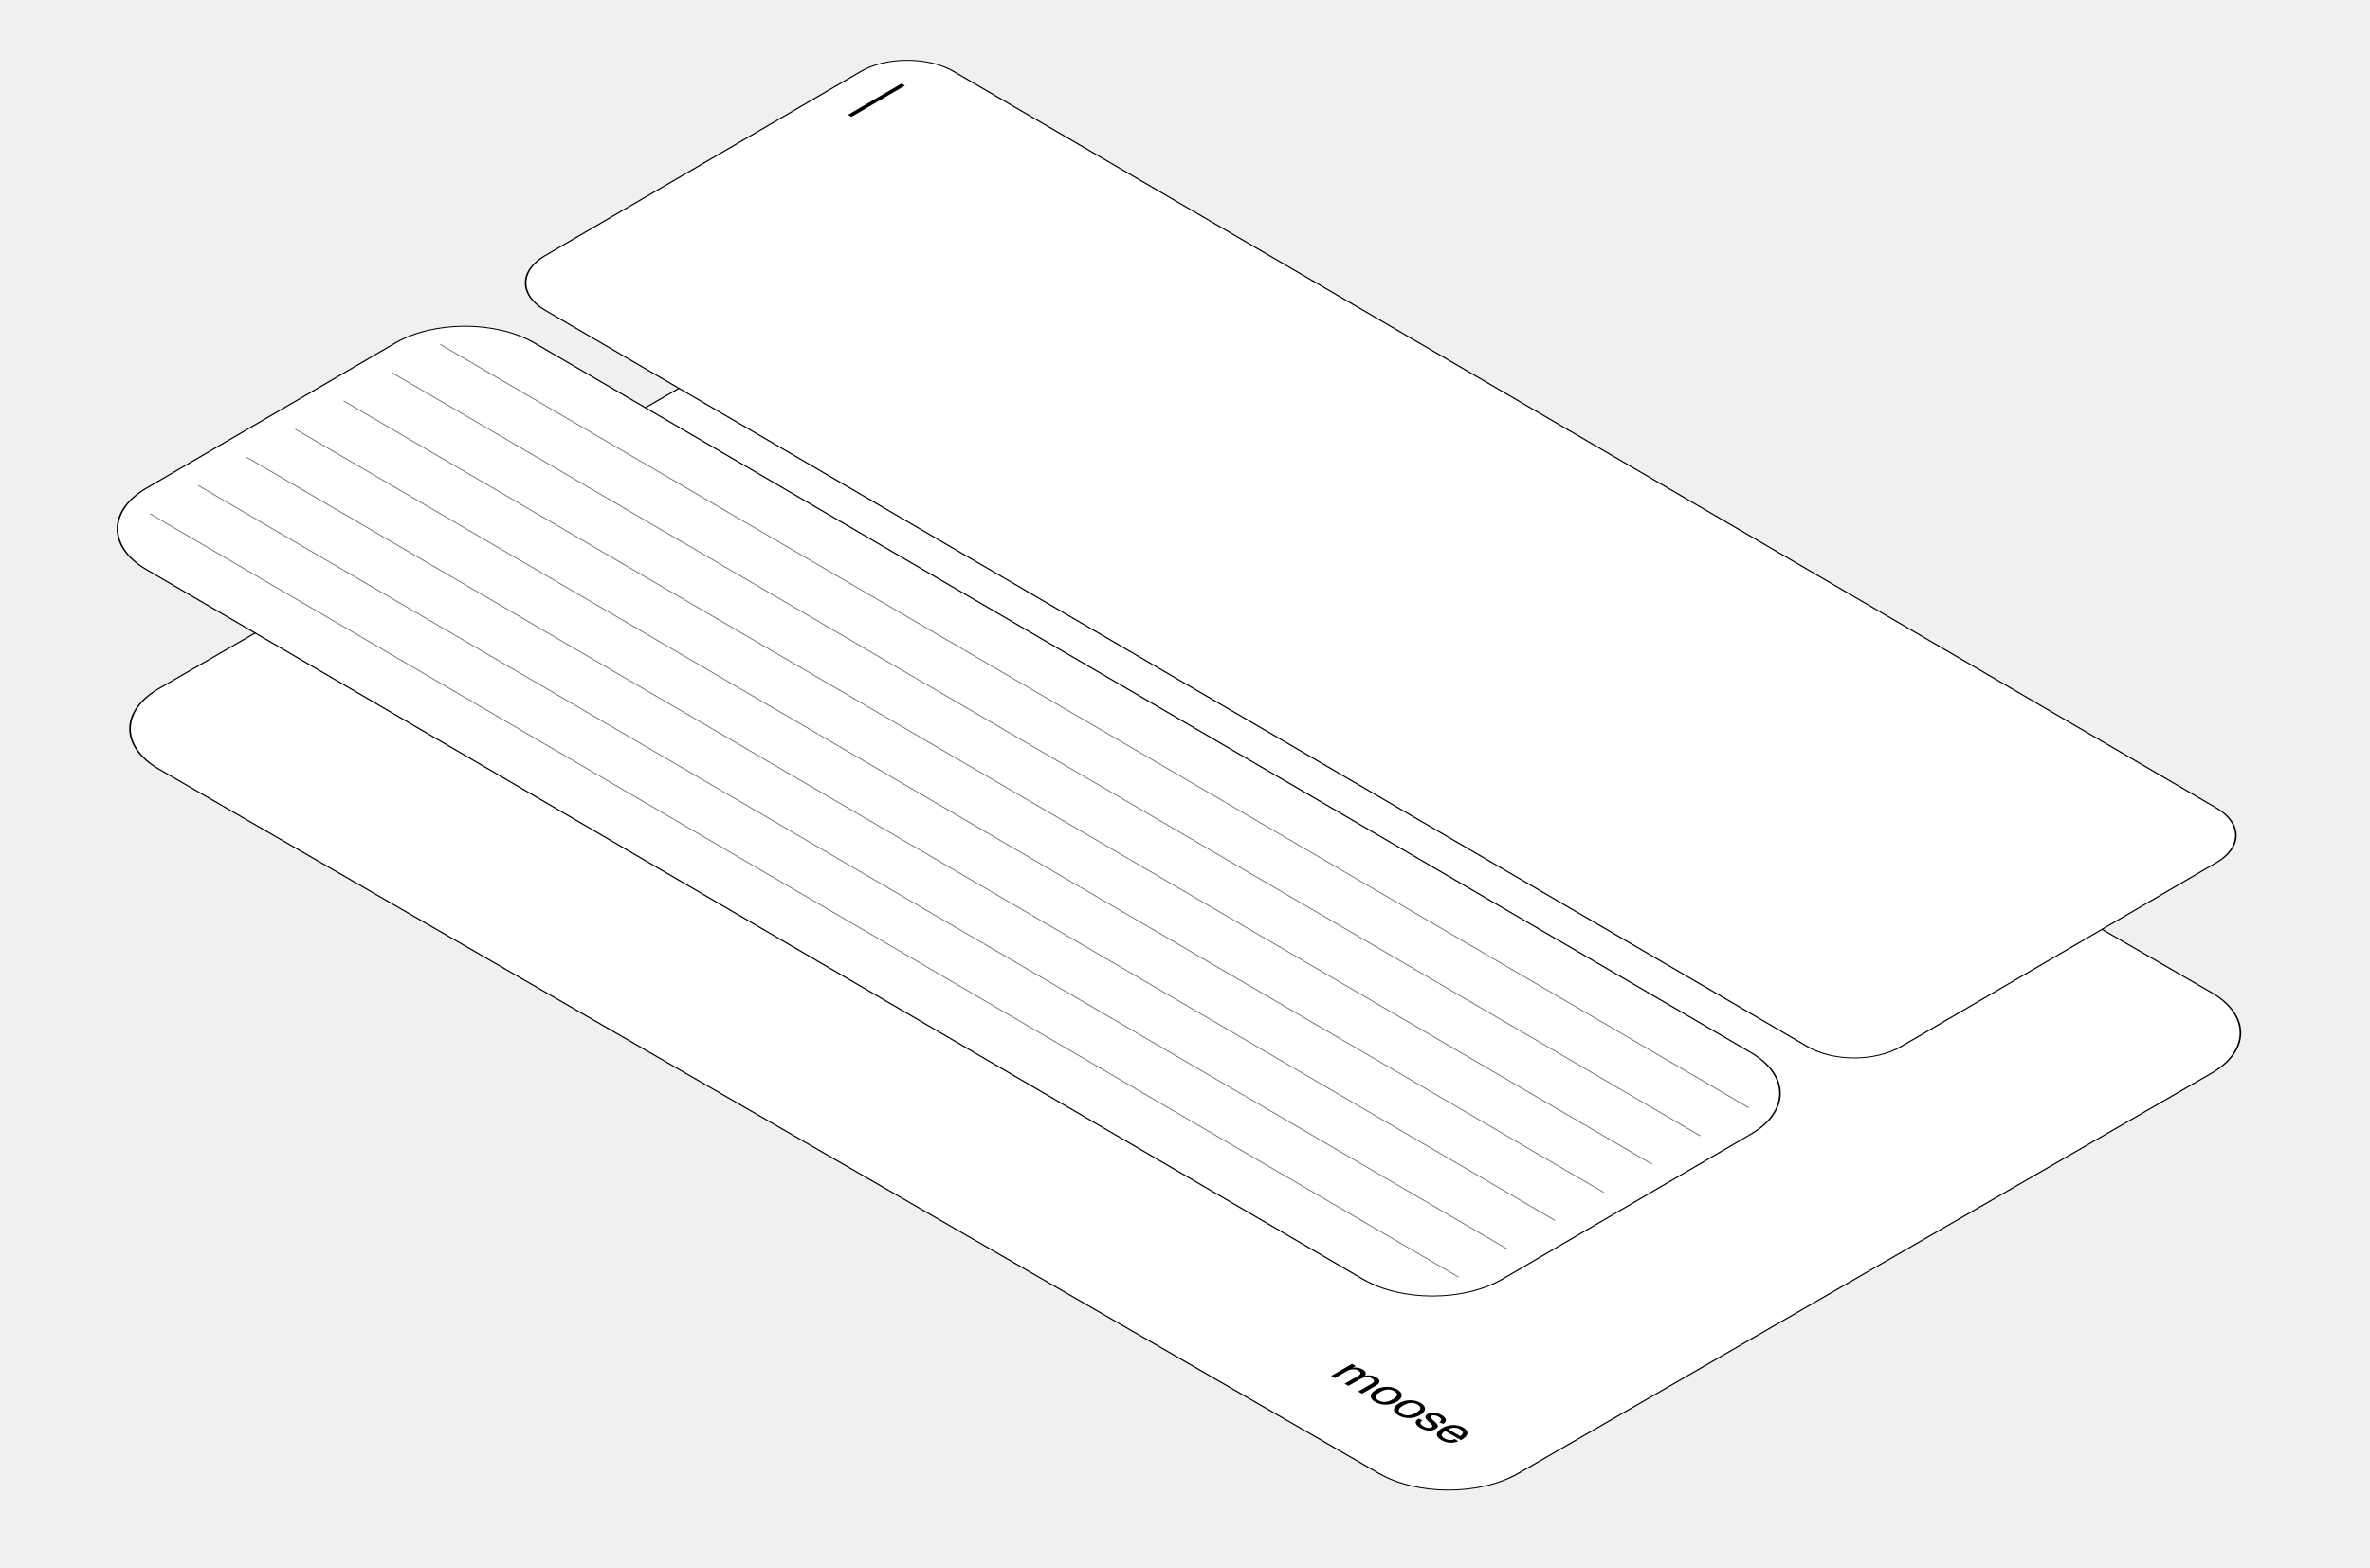
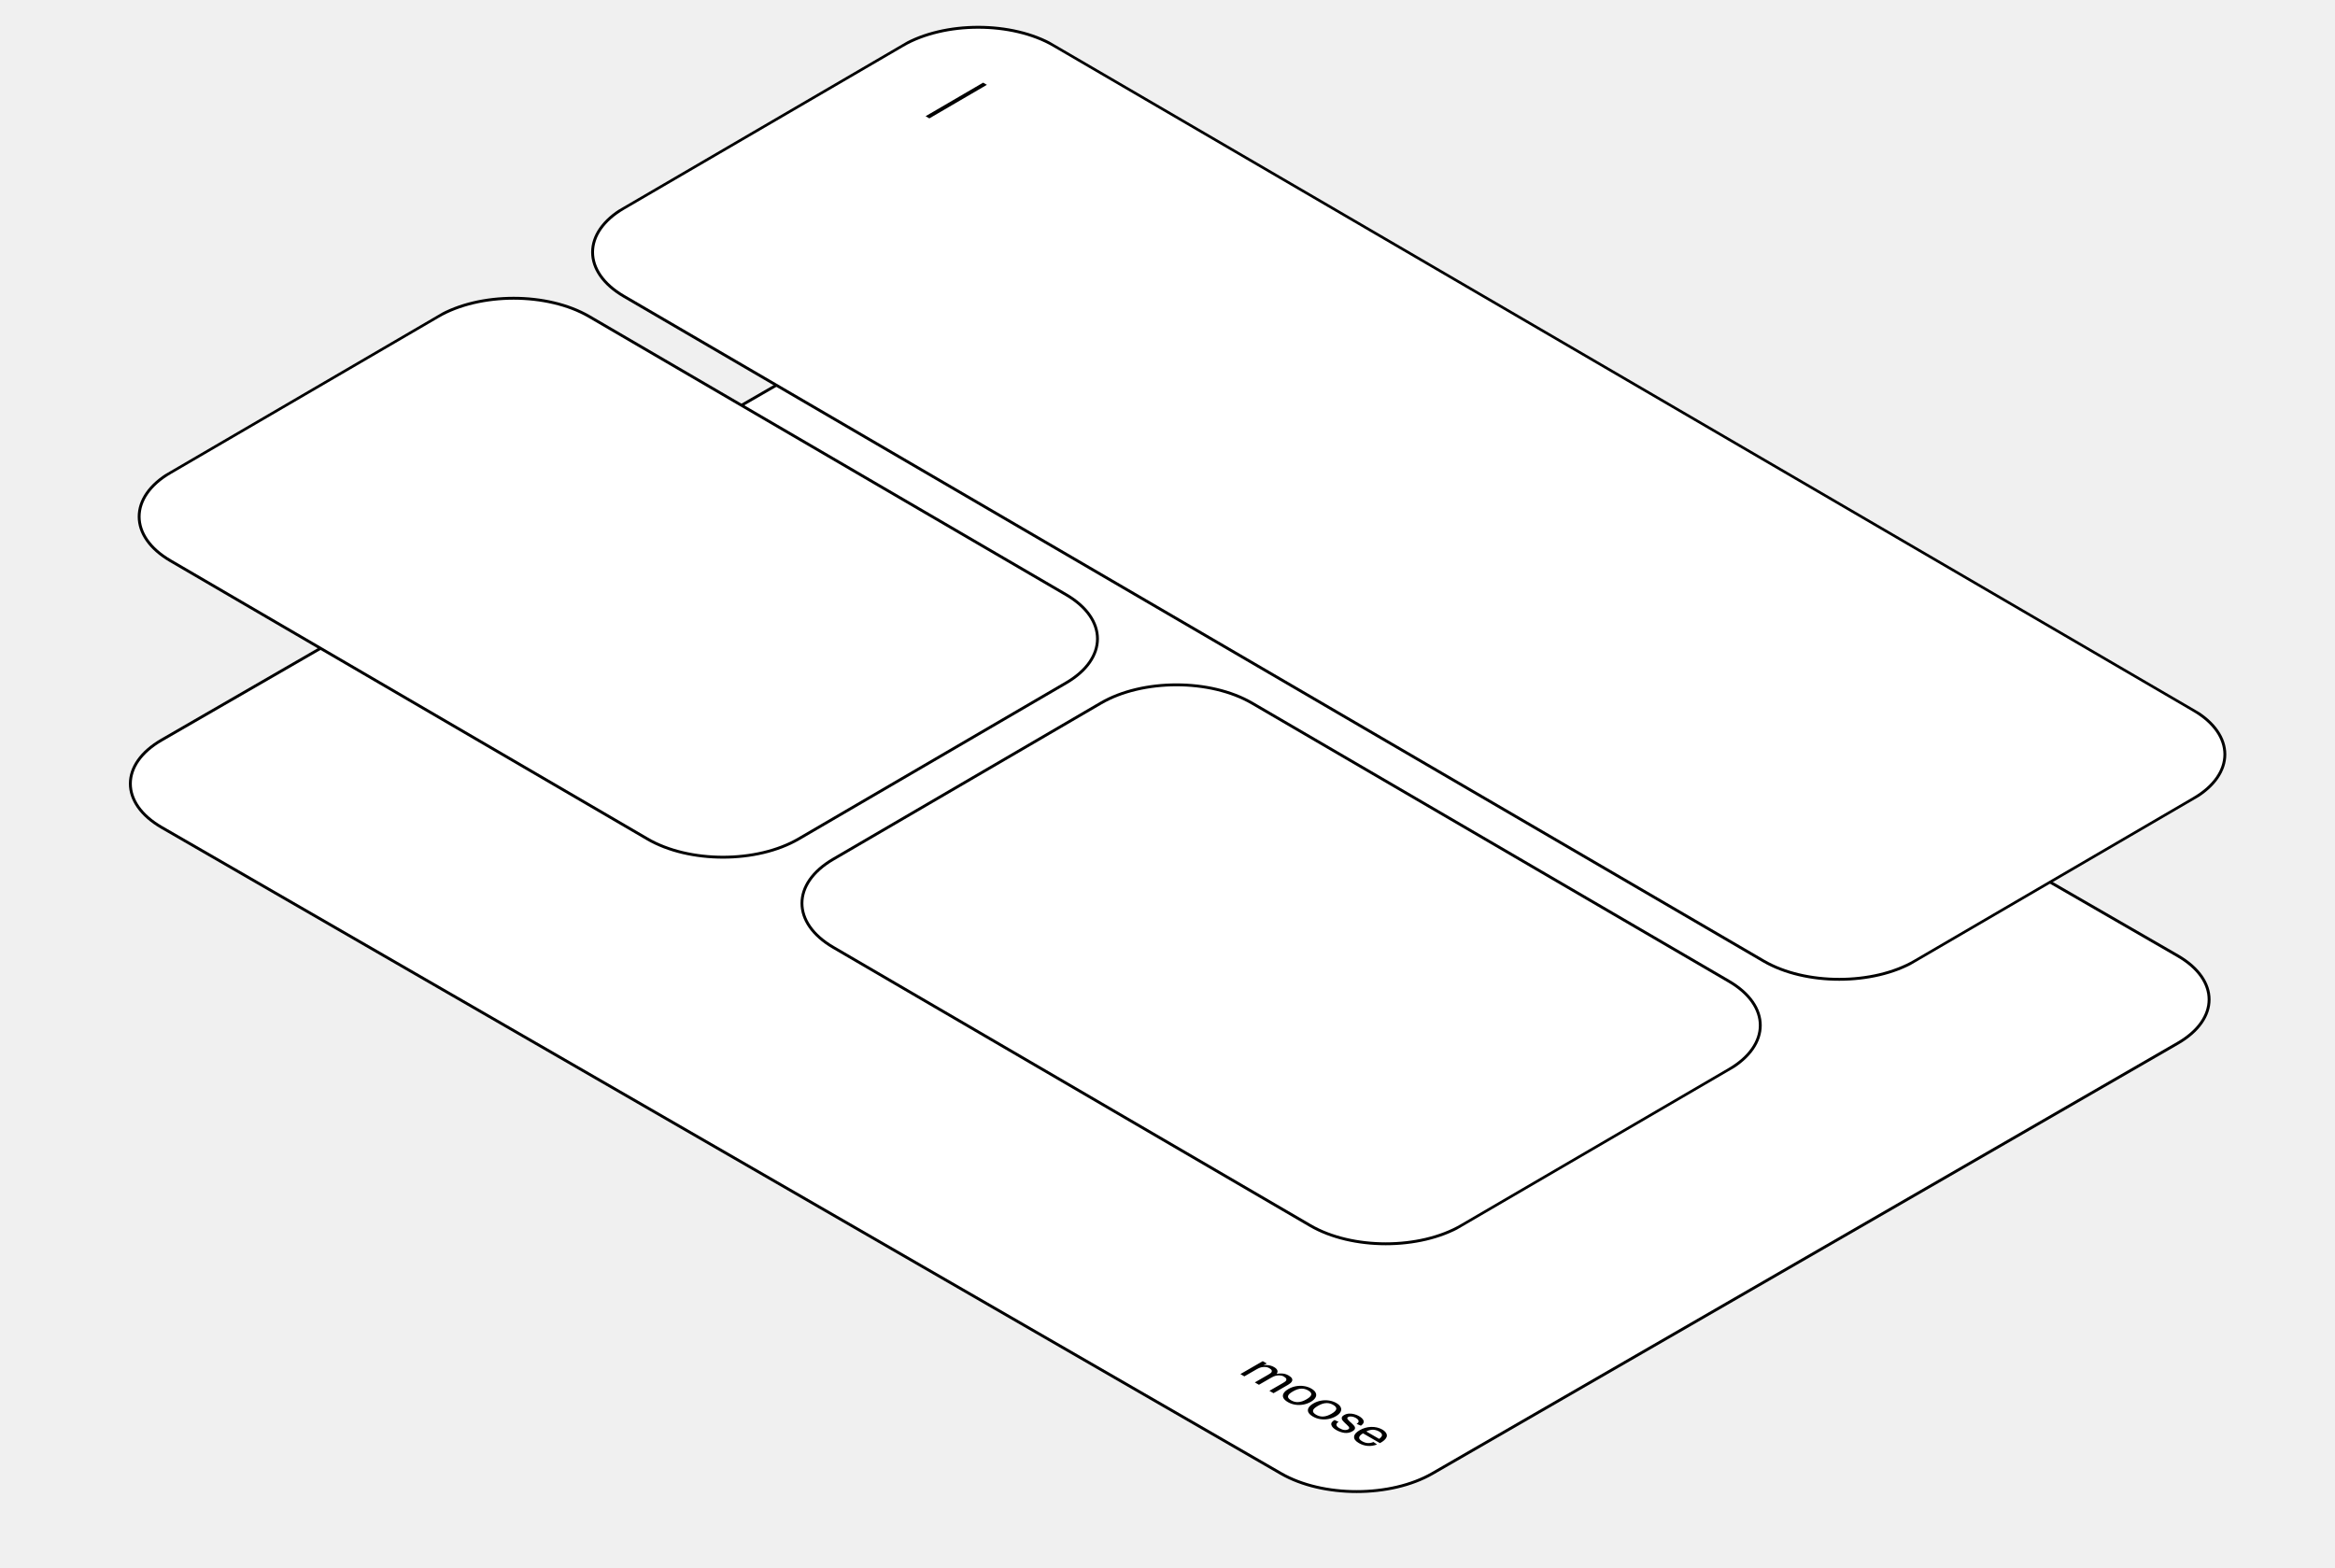
- <svg xmlns="http://www.w3.org/2000/svg" width="1777" height="1175" viewBox="0 0 1777 1175" fill="none">
-   <g clip-path="url(#clip0_7654_2078307)">
-     <g clip-path="url(#clip1_7654_2078307)">
-       <rect width="1176" height="720" rx="60" transform="matrix(0.866044 0.499967 -0.866044 0.499967 691.215 186.498)" fill="white" />
-       <rect width="216" height="42" transform="matrix(0.866044 0.499967 -0.866044 0.499967 194.105 521.476)" fill="white" />
-       <rect width="216" height="42" transform="matrix(0.866044 0.499967 -0.866044 0.499967 381.172 629.469)" fill="white" />
-       <rect width="216" height="42" transform="matrix(0.866044 0.499967 -0.866044 0.499967 568.238 737.462)" fill="white" />
-       <rect width="216" height="42" transform="matrix(0.866044 0.499967 -0.866044 0.499967 755.301 845.455)" fill="white" />
-       <g clip-path="url(#clip2_7654_2078307)">
-         <rect width="216" height="70" transform="matrix(0.866044 0.499967 -0.866044 0.499967 942.367 953.448)" fill="white" />
-         <g clip-path="url(#clip3_7654_2078307)">
-           <rect width="216" height="50" transform="matrix(0.866044 0.499967 -0.866044 0.499967 933.707 958.447)" fill="white" />
-           <path d="M998.124 1031.63L1013.71 1022.63L1016.49 1024.24L1012.81 1026.36L1013.37 1025.82C1013.89 1025.64 1014.41 1025.51 1014.93 1025.42C1015.45 1025.34 1016.08 1025.32 1016.83 1025.37C1017.6 1025.41 1018.38 1025.53 1019.17 1025.75C1020 1025.96 1020.83 1026.31 1021.66 1026.79C1023.06 1027.6 1023.84 1028.48 1024 1029.44C1024.17 1030.4 1023.73 1031.33 1022.69 1032.25L1022.13 1031.96C1022.96 1031.67 1023.75 1031.47 1024.5 1031.35C1025.25 1031.23 1026.07 1031.18 1026.96 1031.22C1027.77 1031.26 1028.56 1031.38 1029.33 1031.58C1030.1 1031.78 1030.92 1032.14 1031.8 1032.64C1032.96 1033.31 1033.72 1034 1034.07 1034.71C1034.45 1035.43 1034.4 1036.16 1033.95 1036.91C1033.49 1037.65 1032.62 1038.39 1031.33 1039.14L1021.23 1044.97L1018.36 1043.31L1027.52 1038.02C1028.48 1037.47 1029.17 1037.01 1029.58 1036.65C1030.02 1036.28 1030.23 1035.86 1030.21 1035.4C1030.21 1034.96 1030.03 1034.59 1029.68 1034.26C1029.32 1033.94 1028.92 1033.64 1028.46 1033.38C1027.55 1032.85 1026.5 1032.57 1025.31 1032.53C1024.46 1032.52 1023.59 1032.62 1022.69 1032.82C1021.82 1033.04 1020.81 1033.48 1019.67 1034.14L1011.06 1039.1L1008.19 1037.45L1017.36 1032.16L1017.49 1032.08C1018.38 1031.57 1019.03 1031.13 1019.45 1030.77C1019.89 1030.4 1020.08 1029.98 1020.04 1029.53C1020.04 1029.1 1019.87 1028.72 1019.51 1028.39C1019.16 1028.07 1018.75 1027.78 1018.3 1027.51C1017.84 1027.25 1017.34 1027.04 1016.8 1026.9C1016.26 1026.76 1015.71 1026.68 1015.15 1026.67C1014.29 1026.65 1013.42 1026.75 1012.53 1026.95C1011.66 1027.17 1010.65 1027.61 1009.5 1028.27L1000.9 1033.24L998.124 1031.63ZM1031.3 1051.22C1029.7 1050.3 1028.63 1049.31 1028.09 1048.25C1027.59 1047.19 1027.64 1046.13 1028.25 1045.06C1028.85 1044 1029.99 1042.98 1031.68 1042C1033.26 1041.09 1034.97 1040.46 1036.82 1040.11C1038.71 1039.77 1040.58 1039.73 1042.43 1040.01C1044.32 1040.28 1046.06 1040.88 1047.64 1041.79C1049.2 1042.69 1050.21 1043.68 1050.66 1044.76C1051.16 1045.84 1051.1 1046.92 1050.48 1048C1049.87 1049.09 1048.79 1050.09 1047.23 1050.99C1045.61 1051.92 1043.86 1052.56 1041.96 1052.91C1040.09 1053.25 1038.22 1053.27 1036.35 1052.98C1034.52 1052.69 1032.84 1052.11 1031.3 1051.22ZM1033.52 1049.94C1035.05 1050.83 1036.64 1051.24 1038.29 1051.18C1039.22 1051.15 1040.18 1050.97 1041.15 1050.64C1042.15 1050.31 1043.17 1049.84 1044.21 1049.24C1046.37 1047.99 1047.49 1046.84 1047.58 1045.78C1047.64 1044.84 1046.92 1043.93 1045.43 1043.07C1044.66 1042.62 1043.89 1042.3 1043.12 1042.09C1042.37 1041.88 1041.61 1041.78 1040.84 1041.79C1039.87 1041.8 1038.86 1041.97 1037.82 1042.31C1036.82 1042.65 1035.78 1043.13 1034.7 1043.75C1033.62 1044.37 1032.78 1044.98 1032.18 1045.57C1031.61 1046.16 1031.32 1046.73 1031.3 1047.3C1031.26 1048.18 1032 1049.07 1033.52 1049.94ZM1048.74 1061.29C1047.14 1060.36 1046.07 1059.37 1045.53 1058.32C1045.03 1057.26 1045.08 1056.2 1045.68 1055.13C1046.29 1054.06 1047.43 1053.04 1049.11 1052.07C1050.69 1051.16 1052.41 1050.53 1054.26 1050.18C1056.15 1049.83 1058.02 1049.8 1059.87 1050.07C1061.76 1050.35 1063.5 1050.94 1065.08 1051.85C1066.64 1052.75 1067.64 1053.74 1068.1 1054.82C1068.6 1055.9 1068.54 1056.98 1067.91 1058.06C1067.31 1059.16 1066.23 1060.15 1064.67 1061.05C1063.05 1061.99 1061.29 1062.63 1059.4 1062.98C1057.53 1063.31 1055.66 1063.34 1053.79 1063.05C1051.96 1062.76 1050.28 1062.17 1048.74 1061.29ZM1050.95 1060.01C1052.49 1060.9 1054.08 1061.31 1055.72 1061.25C1056.66 1061.21 1057.61 1061.03 1058.59 1060.71C1059.59 1060.37 1060.61 1059.91 1061.65 1059.31C1063.81 1058.06 1064.93 1056.91 1065.01 1055.85C1065.08 1054.9 1064.36 1054 1062.86 1053.13C1062.09 1052.69 1061.32 1052.36 1060.56 1052.16C1059.81 1051.94 1059.05 1051.84 1058.28 1051.85C1057.3 1051.87 1056.29 1052.04 1055.26 1052.38C1054.26 1052.71 1053.22 1053.19 1052.14 1053.82C1051.06 1054.44 1050.22 1055.05 1049.61 1055.63C1049.05 1056.22 1048.76 1056.8 1048.74 1057.36C1048.7 1058.25 1049.44 1059.13 1050.95 1060.01ZM1064.93 1070.63C1063.04 1069.54 1061.92 1068.36 1061.56 1067.1C1061.21 1065.84 1061.96 1064.69 1063.81 1063.65L1066.61 1064.98C1065.51 1065.59 1065 1066.29 1065.09 1067.09C1065.19 1067.87 1065.85 1068.61 1067.08 1069.32C1068.35 1070.05 1069.51 1070.48 1070.57 1070.61C1071.65 1070.73 1072.61 1070.55 1073.44 1070.07C1073.88 1069.82 1074.06 1069.51 1074 1069.14C1073.96 1068.78 1073.75 1068.41 1073.38 1068.02C1073.05 1067.64 1072.57 1067.16 1071.94 1066.58C1071.78 1066.44 1071.61 1066.29 1071.45 1066.15C1071.3 1065.99 1071.14 1065.84 1070.98 1065.7C1070.17 1064.92 1069.56 1064.25 1069.17 1063.68C1068.82 1063.12 1068.7 1062.54 1068.83 1061.94C1068.95 1061.34 1069.49 1060.76 1070.45 1060.21C1071.47 1059.62 1072.59 1059.29 1073.82 1059.2C1075.06 1059.13 1076.28 1059.26 1077.46 1059.58C1078.69 1059.9 1079.79 1060.35 1080.77 1060.91C1082.58 1061.96 1083.67 1063.05 1084.04 1064.21C1084.42 1065.36 1083.79 1066.5 1082.17 1067.63L1079.15 1066.35C1080.21 1065.71 1080.67 1065.03 1080.55 1064.31C1080.42 1063.59 1079.75 1062.88 1078.52 1062.17C1077.69 1061.69 1076.77 1061.39 1075.75 1061.25C1074.75 1061.11 1073.92 1061.23 1073.25 1061.61C1072.65 1061.96 1072.5 1062.39 1072.79 1062.89C1073.08 1063.4 1073.65 1064.05 1074.5 1064.85C1074.52 1064.89 1074.56 1064.93 1074.63 1064.96C1074.69 1065 1074.73 1065.03 1074.75 1065.07C1074.79 1065.12 1074.82 1065.16 1074.84 1065.2C1074.91 1065.23 1074.97 1065.27 1075.03 1065.3C1076.09 1066.23 1076.87 1067 1077.37 1067.63C1077.89 1068.24 1078.11 1068.88 1078.02 1069.55C1077.94 1070.22 1077.35 1070.88 1076.25 1071.51C1074.5 1072.52 1072.63 1072.89 1070.64 1072.63C1068.66 1072.35 1066.76 1071.69 1064.93 1070.63ZM1080.75 1079.76C1079.54 1079.07 1078.66 1078.34 1078.1 1077.59C1077.53 1076.83 1077.31 1076.04 1077.41 1075.21C1077.49 1074.42 1077.87 1073.65 1078.53 1072.91C1079.22 1072.15 1080.18 1071.41 1081.43 1070.69C1082.6 1070.02 1083.83 1069.5 1085.14 1069.13C1086.47 1068.74 1087.82 1068.53 1089.2 1068.48C1090.65 1068.43 1092.04 1068.56 1093.37 1068.87C1094.7 1069.19 1095.93 1069.67 1097.05 1070.31C1098.32 1071.05 1099.22 1071.88 1099.76 1072.82C1100.33 1073.74 1100.42 1074.67 1100.05 1075.61C1099.77 1076.31 1099.22 1077.04 1098.39 1077.78C1097.58 1078.52 1096.59 1079.18 1095.43 1079.78L1083.61 1072.96C1081.93 1073.98 1081.04 1074.94 1080.93 1075.84C1080.83 1076.74 1081.5 1077.61 1082.96 1078.45C1084.29 1079.22 1085.6 1079.65 1086.89 1079.75C1088.2 1079.83 1089.54 1079.58 1090.91 1079.01L1093.4 1080.7C1091.26 1081.55 1089.11 1081.89 1086.95 1081.72C1084.81 1081.57 1082.74 1080.91 1080.75 1079.76ZM1085.83 1071.72L1085.52 1071.43L1095.03 1076.92L1094.74 1076.87C1095.18 1076.61 1095.59 1076.28 1095.96 1075.88C1096.38 1075.47 1096.65 1075.08 1096.77 1074.72C1096.96 1074.16 1096.89 1073.63 1096.55 1073.12C1096.24 1072.63 1095.66 1072.14 1094.81 1071.65C1093.95 1071.15 1093.05 1070.81 1092.09 1070.62C1091.16 1070.42 1090.28 1070.37 1089.44 1070.49C1088.24 1070.66 1087.11 1071.03 1086.05 1071.59L1085.83 1071.72Z" fill="black" />
+ <svg xmlns="http://www.w3.org/2000/svg" width="1628" height="1093" viewBox="0 0 1628 1093" fill="none">
+   <g clip-path="url(#clip0_11_766429)">
+     <g clip-path="url(#clip1_11_766429)">
+       <path d="M633.252 216.496C661.95 199.928 708.479 199.928 737.178 216.496L1517.48 666.966C1546.18 683.534 1546.18 710.395 1517.48 726.963L997.857 1026.94C969.159 1043.51 922.63 1043.51 893.932 1026.94L113.626 576.472C84.927 559.905 84.927 533.044 113.626 516.476L633.252 216.496Z" fill="white" />
+       <rect width="188.2" height="42" transform="matrix(0.866044 0.499967 -0.866044 0.499967 156.928 531.475)" fill="white" />
+       <rect width="188.2" height="42" transform="matrix(0.866044 0.499967 -0.866044 0.499967 319.917 625.569)" fill="white" />
+       <rect width="188.2" height="42" transform="matrix(0.866044 0.499967 -0.866044 0.499967 482.907 719.663)" fill="white" />
+       <rect width="188.2" height="42" transform="matrix(0.866044 0.499967 -0.866044 0.499967 645.896 813.757)" fill="white" />
+       <g clip-path="url(#clip2_11_766429)">
+         <rect width="188.2" height="70" transform="matrix(0.866044 0.499967 -0.866044 0.499967 833.135 893.852)" fill="white" />
+         <g clip-path="url(#clip3_11_766429)">
+           <rect width="188.2" height="50" transform="matrix(0.866044 0.499967 -0.866044 0.499967 824.475 898.851)" fill="white" />
+           <path d="M864.816 958.138L880.405 949.139L883.18 950.741L879.501 952.864L880.062 952.324C880.581 952.144 881.101 952.012 881.621 951.928C882.14 951.844 882.774 951.826 883.523 951.874C884.292 951.91 885.071 952.036 885.861 952.252C886.692 952.468 887.524 952.816 888.355 953.296C889.748 954.1 890.527 954.982 890.693 955.942C890.86 956.902 890.423 957.838 889.384 958.75L888.823 958.462C889.654 958.174 890.444 957.97 891.192 957.85C891.941 957.73 892.762 957.688 893.655 957.724C894.466 957.76 895.256 957.88 896.025 958.084C896.794 958.288 897.615 958.642 898.488 959.146C899.652 959.818 900.41 960.508 900.764 961.216C901.138 961.936 901.096 962.668 900.639 963.412C900.182 964.156 899.309 964.9 898.02 965.644L887.919 971.475L885.05 969.819L894.216 964.528C895.173 963.976 895.859 963.52 896.274 963.16C896.711 962.788 896.919 962.368 896.898 961.9C896.898 961.468 896.721 961.09 896.368 960.766C896.014 960.442 895.609 960.148 895.152 959.884C894.237 959.356 893.188 959.074 892.003 959.038C891.151 959.026 890.278 959.122 889.384 959.326C888.511 959.542 887.503 959.98 886.36 960.64L877.755 965.608L874.886 963.952L884.053 958.66L884.177 958.588C885.071 958.072 885.726 957.634 886.141 957.274C886.578 956.902 886.775 956.488 886.734 956.032C886.734 955.6 886.557 955.222 886.204 954.898C885.851 954.574 885.445 954.28 884.988 954.016C884.531 953.752 884.032 953.548 883.491 953.404C882.951 953.26 882.4 953.182 881.839 953.17C880.987 953.158 880.114 953.254 879.22 953.458C878.347 953.674 877.339 954.112 876.196 954.772L867.591 959.74L864.816 958.138ZM897.994 977.724C896.394 976.8 895.323 975.81 894.783 974.754C894.284 973.698 894.336 972.636 894.939 971.568C895.541 970.5 896.685 969.48 898.368 968.508C899.948 967.596 901.663 966.966 903.513 966.618C905.404 966.27 907.275 966.234 909.124 966.51C911.016 966.786 912.751 967.38 914.331 968.292C915.89 969.192 916.898 970.182 917.355 971.262C917.854 972.342 917.792 973.422 917.168 974.502C916.566 975.594 915.485 976.59 913.926 977.49C912.305 978.426 910.548 979.068 908.657 979.416C906.786 979.752 904.916 979.776 903.045 979.488C901.216 979.2 899.532 978.612 897.994 977.724ZM900.208 976.446C901.746 977.334 903.336 977.748 904.978 977.688C905.913 977.652 906.869 977.472 907.846 977.148C908.844 976.812 909.862 976.344 910.902 975.744C913.063 974.496 914.186 973.344 914.269 972.288C914.331 971.34 913.614 970.434 912.118 969.57C911.348 969.126 910.579 968.802 909.81 968.598C909.062 968.382 908.303 968.28 907.534 968.292C906.558 968.304 905.549 968.478 904.51 968.814C903.513 969.15 902.473 969.63 901.392 970.254C900.312 970.878 899.47 971.484 898.867 972.072C898.306 972.66 898.015 973.236 897.994 973.8C897.953 974.688 898.69 975.57 900.208 976.446ZM915.431 987.79C913.831 986.866 912.761 985.876 912.22 984.82C911.721 983.765 911.773 982.703 912.376 981.635C912.979 980.567 914.122 979.547 915.806 978.575C917.385 977.663 919.1 977.033 920.95 976.685C922.841 976.337 924.712 976.301 926.562 976.577C928.453 976.853 930.189 977.447 931.768 978.359C933.327 979.259 934.335 980.249 934.793 981.329C935.292 982.409 935.229 983.489 934.606 984.568C934.003 985.66 932.922 986.656 931.363 987.556C929.742 988.492 927.986 989.134 926.094 989.482C924.223 989.818 922.353 989.842 920.482 989.554C918.653 989.266 916.969 988.678 915.431 987.79ZM917.645 986.512C919.183 987.4 920.773 987.814 922.415 987.754C923.35 987.718 924.307 987.538 925.284 987.214C926.281 986.878 927.3 986.41 928.339 985.81C930.501 984.562 931.623 983.411 931.706 982.355C931.768 981.407 931.051 980.501 929.555 979.637C928.786 979.193 928.017 978.869 927.248 978.665C926.499 978.449 925.741 978.347 924.972 978.359C923.995 978.371 922.987 978.545 921.947 978.881C920.95 979.217 919.911 979.697 918.83 980.321C917.749 980.945 916.907 981.551 916.304 982.139C915.743 982.727 915.452 983.303 915.431 983.867C915.39 984.754 916.128 985.636 917.645 986.512ZM931.622 997.137C929.73 996.045 928.608 994.869 928.254 993.609C927.901 992.349 928.649 991.197 930.499 990.153L933.305 991.485C932.204 992.097 931.694 992.799 931.777 993.591C931.881 994.371 932.547 995.115 933.773 995.823C935.041 996.555 936.205 996.987 937.265 997.119C938.346 997.239 939.302 997.059 940.133 996.579C940.57 996.327 940.757 996.015 940.694 995.643C940.653 995.283 940.445 994.911 940.071 994.527C939.738 994.143 939.26 993.663 938.637 993.087C938.47 992.943 938.304 992.799 938.138 992.655C937.992 992.499 937.836 992.349 937.67 992.205C936.859 991.425 936.257 990.753 935.862 990.189C935.508 989.625 935.394 989.043 935.519 988.443C935.643 987.843 936.184 987.267 937.14 986.716C938.158 986.128 939.281 985.792 940.507 985.708C941.754 985.636 942.97 985.762 944.155 986.086C945.381 986.41 946.483 986.854 947.46 987.417C949.268 988.461 950.359 989.559 950.733 990.711C951.108 991.863 950.484 993.003 948.863 994.131L945.839 992.853C946.899 992.217 947.366 991.539 947.242 990.819C947.117 990.099 946.441 989.385 945.215 988.677C944.384 988.197 943.459 987.891 942.44 987.759C941.443 987.615 940.611 987.735 939.946 988.119C939.343 988.467 939.187 988.893 939.478 989.397C939.769 989.901 940.341 990.555 941.193 991.359C941.214 991.395 941.255 991.431 941.318 991.467C941.38 991.503 941.422 991.539 941.443 991.575C941.484 991.623 941.515 991.665 941.536 991.701C941.598 991.737 941.661 991.773 941.723 991.809C942.783 992.733 943.563 993.507 944.061 994.131C944.581 994.743 944.799 995.385 944.716 996.057C944.633 996.729 944.041 997.383 942.939 998.019C941.193 999.027 939.322 999.399 937.327 999.135C935.352 998.859 933.451 998.193 931.622 997.137ZM947.438 1006.27C946.233 1005.57 945.349 1004.85 944.788 1004.09C944.227 1003.33 943.998 1002.54 944.102 1001.71C944.185 1000.92 944.559 1000.15 945.224 999.41C945.91 998.654 946.877 997.916 948.124 997.196C949.288 996.524 950.525 996.002 951.834 995.63C953.164 995.246 954.515 995.03 955.887 994.982C957.342 994.934 958.735 995.066 960.065 995.378C961.395 995.69 962.622 996.17 963.744 996.818C965.012 997.55 965.916 998.384 966.456 999.32C967.018 1000.24 967.111 1001.17 966.737 1002.11C966.467 1002.82 965.916 1003.54 965.085 1004.29C964.274 1005.02 963.287 1005.69 962.123 1006.29L950.306 999.464C948.623 1000.48 947.729 1001.44 947.625 1002.34C947.521 1003.24 948.197 1004.11 949.652 1004.95C950.982 1005.72 952.291 1006.15 953.58 1006.25C954.89 1006.33 956.23 1006.09 957.602 1005.51L960.096 1007.2C957.955 1008.06 955.804 1008.4 953.642 1008.23C951.502 1008.07 949.433 1007.42 947.438 1006.27ZM952.52 998.222L952.208 997.934L961.717 1003.42L961.437 1003.37C961.873 1003.12 962.279 1002.79 962.653 1002.38C963.068 1001.97 963.339 1001.59 963.463 1001.23C963.65 1000.66 963.578 1000.13 963.245 999.626C962.933 999.134 962.351 998.642 961.499 998.15C960.647 997.658 959.743 997.316 958.787 997.124C957.851 996.92 956.968 996.878 956.137 996.998C954.931 997.166 953.798 997.532 952.738 998.096L952.52 998.222Z" fill="black" />
        </g>
      </g>
    </g>
-     <rect y="-0.5" width="1177" height="721" rx="60.5" transform="matrix(0.866044 0.499967 -0.866044 0.499967 690.782 186.248)" stroke="black" />
+     <path d="M738.044 215.996C708.867 199.152 661.563 199.152 632.386 215.996L112.76 515.976C83.583 532.82 83.583 560.129 112.76 576.972L893.065 1027.44C922.242 1044.29 969.546 1044.29 998.723 1027.44L1518.35 727.462C1547.53 710.619 1547.53 683.31 1518.35 666.466L738.044 215.996Z" stroke="black" stroke-width="2" />
  </g>
-   <g clip-path="url(#clip4_7654_2078307)">
-     <rect y="-0.504" width="1177" height="355" rx="40.5" transform="matrix(0.863779 0.503871 -0.863779 0.503871 679.815 33.5093)" fill="white" />
-     <rect y="-0.504" width="1177" height="355" rx="40.5" transform="matrix(0.863779 0.503871 -0.863779 0.503871 679.815 33.5093)" stroke="black" />
-     <path d="M675.91 62.668L678.522 64.192L638.408 87.592L635.796 86.068L675.91 62.668Z" fill="black" />
-     <g clip-path="url(#clip5_7654_2078307)">
-       <rect width="1176" height="336" rx="60" transform="matrix(0.863779 0.503871 -0.863779 0.503871 348.559 227.246)" fill="white" />
-       <mask id="path-9-inside-1_7654_2078307" fill="white">
-         <path d="M365.836 237.323L562.087 351.803L525.808 372.965L329.557 258.486L365.836 237.323Z" />
-       </mask>
-       <path d="M365.836 237.323L562.087 351.803L525.808 372.965L329.557 258.486L365.836 237.323Z" fill="white" />
-       <path d="M526.672 372.461L330.421 257.982L328.693 258.99L524.944 373.469L526.672 372.461Z" fill="#7F7F7F" mask="url(#path-9-inside-1_7654_2078307)" />
-       <mask id="path-11-inside-2_7654_2078307" fill="white">
-         <path d="M562.086 351.803L758.337 466.282L722.058 487.445L525.807 372.965L562.086 351.803Z" />
-       </mask>
-       <path d="M562.086 351.803L758.337 466.282L722.058 487.445L525.807 372.965L562.086 351.803Z" fill="white" />
-       <path d="M722.922 486.941L526.671 372.461L524.943 373.469L721.194 487.949L722.922 486.941Z" fill="#7F7F7F" mask="url(#path-11-inside-2_7654_2078307)" />
-       <mask id="path-13-inside-3_7654_2078307" fill="white">
-         <path d="M758.336 466.282L954.587 580.762L918.308 601.924L722.057 487.445L758.336 466.282Z" />
-       </mask>
-       <path d="M758.336 466.282L954.587 580.762L918.308 601.924L722.057 487.445L758.336 466.282Z" fill="white" />
-       <path d="M919.172 601.42L722.921 486.941L721.193 487.949L917.444 602.428L919.172 601.42Z" fill="#7F7F7F" mask="url(#path-13-inside-3_7654_2078307)" />
-       <mask id="path-15-inside-4_7654_2078307" fill="white">
-         <path d="M954.586 580.762L1150.84 695.241L1114.56 716.404L918.307 601.924L954.586 580.762Z" />
-       </mask>
-       <path d="M954.586 580.762L1150.84 695.241L1114.56 716.404L918.307 601.924L954.586 580.762Z" fill="white" />
-       <path d="M1115.42 715.9L919.171 601.42L917.443 602.428L1113.69 716.908L1115.42 715.9Z" fill="#7F7F7F" mask="url(#path-15-inside-4_7654_2078307)" />
-       <mask id="path-17-inside-5_7654_2078307" fill="white">
-         <path d="M1150.84 695.241L1347.09 809.721L1310.81 830.883L1114.56 716.404L1150.84 695.241Z" />
-       </mask>
-       <path d="M1150.84 695.241L1347.09 809.721L1310.81 830.883L1114.56 716.404L1150.84 695.241Z" fill="white" />
-       <path d="M1311.68 830.379L1115.42 715.9L1113.7 716.908L1309.95 831.387L1311.68 830.379Z" fill="#7F7F7F" mask="url(#path-17-inside-5_7654_2078307)" />
-       <mask id="path-19-inside-6_7654_2078307" fill="white">
-         <path d="M329.559 258.486L525.809 372.965L489.53 394.128L293.28 279.648L329.559 258.486Z" />
-       </mask>
-       <path d="M329.559 258.486L525.809 372.965L489.53 394.128L293.28 279.648L329.559 258.486Z" fill="white" />
-       <path d="M490.394 393.624L294.144 279.145L292.416 280.152L488.667 394.632L490.394 393.624Z" fill="#7F7F7F" mask="url(#path-19-inside-6_7654_2078307)" />
-       <mask id="path-21-inside-7_7654_2078307" fill="white">
-         <path d="M525.809 372.965L722.059 487.445L685.78 508.607L489.53 394.128L525.809 372.965Z" />
-       </mask>
-       <path d="M525.809 372.965L722.059 487.445L685.78 508.607L489.53 394.128L525.809 372.965Z" fill="white" />
-       <path d="M686.644 508.104L490.394 393.624L488.666 394.632L684.917 509.111L686.644 508.104Z" fill="#7F7F7F" mask="url(#path-21-inside-7_7654_2078307)" />
-       <mask id="path-23-inside-8_7654_2078307" fill="white">
-         <path d="M722.059 487.445L918.309 601.924L882.03 623.087L685.78 508.607L722.059 487.445Z" />
-       </mask>
-       <path d="M722.059 487.445L918.309 601.924L882.03 623.087L685.78 508.607L722.059 487.445Z" fill="white" />
-       <path d="M882.894 622.583L686.644 508.104L684.916 509.111L881.167 623.591L882.894 622.583Z" fill="#7F7F7F" mask="url(#path-23-inside-8_7654_2078307)" />
-       <mask id="path-25-inside-9_7654_2078307" fill="white">
-         <path d="M918.309 601.924L1114.56 716.404L1078.28 737.566L882.03 623.087L918.309 601.924Z" />
-       </mask>
-       <path d="M918.309 601.924L1114.56 716.404L1078.28 737.566L882.03 623.087L918.309 601.924Z" fill="white" />
-       <path d="M1079.14 737.063L882.894 622.583L881.166 623.591L1077.42 738.07L1079.14 737.063Z" fill="#7F7F7F" mask="url(#path-25-inside-9_7654_2078307)" />
-       <mask id="path-27-inside-10_7654_2078307" fill="white">
-         <path d="M1114.56 716.404L1310.81 830.883L1274.53 852.046L1078.28 737.566L1114.56 716.404Z" />
-       </mask>
-       <path d="M1114.56 716.404L1310.81 830.883L1274.53 852.046L1078.28 737.566L1114.56 716.404Z" fill="white" />
-       <path d="M1275.4 851.542L1079.15 737.063L1077.42 738.07L1273.67 852.55L1275.4 851.542Z" fill="#7F7F7F" mask="url(#path-27-inside-10_7654_2078307)" />
-       <mask id="path-29-inside-11_7654_2078307" fill="white">
-         <path d="M293.277 279.648L489.528 394.128L453.249 415.291L256.999 300.811L293.277 279.648Z" />
-       </mask>
-       <path d="M293.277 279.648L489.528 394.128L453.249 415.291L256.999 300.811L293.277 279.648Z" fill="white" />
-       <path d="M454.113 414.787L257.862 300.307L256.135 301.315L452.385 415.794L454.113 414.787Z" fill="#7F7F7F" mask="url(#path-29-inside-11_7654_2078307)" />
-       <mask id="path-31-inside-12_7654_2078307" fill="white">
-         <path d="M489.527 394.128L685.778 508.607L649.499 529.77L453.249 415.291L489.527 394.128Z" />
-       </mask>
-       <path d="M489.527 394.128L685.778 508.607L649.499 529.77L453.249 415.291L489.527 394.128Z" fill="white" />
-       <path d="M650.363 529.266L454.112 414.787L452.385 415.794L648.635 530.274L650.363 529.266Z" fill="#7F7F7F" mask="url(#path-31-inside-12_7654_2078307)" />
-       <mask id="path-33-inside-13_7654_2078307" fill="white">
-         <path d="M685.777 508.607L882.028 623.087L845.749 644.249L649.499 529.77L685.777 508.607Z" />
-       </mask>
-       <path d="M685.777 508.607L882.028 623.087L845.749 644.249L649.499 529.77L685.777 508.607Z" fill="white" />
-       <path d="M846.613 643.746L650.362 529.266L648.635 530.274L844.885 644.753L846.613 643.746Z" fill="#7F7F7F" mask="url(#path-33-inside-13_7654_2078307)" />
-       <mask id="path-35-inside-14_7654_2078307" fill="white">
-         <path d="M882.027 623.087L1078.28 737.566L1042 758.729L845.749 644.249L882.027 623.087Z" />
-       </mask>
-       <path d="M882.027 623.087L1078.28 737.566L1042 758.729L845.749 644.249L882.027 623.087Z" fill="white" />
-       <path d="M1042.86 758.225L846.612 643.746L844.885 644.753L1041.14 759.233L1042.86 758.225Z" fill="#7F7F7F" mask="url(#path-35-inside-14_7654_2078307)" />
-       <mask id="path-37-inside-15_7654_2078307" fill="white">
-         <path d="M1078.28 737.566L1274.53 852.046L1238.25 873.208L1042 758.729L1078.28 737.566Z" />
-       </mask>
-       <path d="M1078.28 737.566L1274.53 852.046L1238.25 873.208L1042 758.729L1078.28 737.566Z" fill="white" />
-       <path d="M1239.12 872.705L1042.87 758.225L1041.14 759.233L1237.39 873.712L1239.12 872.705Z" fill="#7F7F7F" mask="url(#path-37-inside-15_7654_2078307)" />
-       <mask id="path-39-inside-16_7654_2078307" fill="white">
-         <path d="M257 300.811L453.251 415.291L416.972 436.453L220.721 321.974L257 300.811Z" />
-       </mask>
-       <path d="M257 300.811L453.251 415.291L416.972 436.453L220.721 321.974L257 300.811Z" fill="white" />
-       <path d="M417.836 435.949L221.585 321.47L219.858 322.477L416.108 436.957L417.836 435.949Z" fill="#7F7F7F" mask="url(#path-39-inside-16_7654_2078307)" />
-       <mask id="path-41-inside-17_7654_2078307" fill="white">
-         <path d="M453.25 415.291L649.501 529.77L613.222 550.933L416.971 436.453L453.25 415.291Z" />
-       </mask>
-       <path d="M453.25 415.291L649.501 529.77L613.222 550.933L416.971 436.453L453.25 415.291Z" fill="white" />
-       <path d="M614.086 550.429L417.835 435.949L416.108 436.957L612.358 551.436L614.086 550.429Z" fill="#7F7F7F" mask="url(#path-41-inside-17_7654_2078307)" />
-       <mask id="path-43-inside-18_7654_2078307" fill="white">
-         <path d="M649.5 529.77L845.751 644.25L809.472 665.412L613.221 550.933L649.5 529.77Z" />
-       </mask>
-       <path d="M649.5 529.77L845.751 644.25L809.472 665.412L613.221 550.933L649.5 529.77Z" fill="white" />
-       <path d="M810.336 664.908L614.085 550.429L612.358 551.436L808.608 665.916L810.336 664.908Z" fill="#7F7F7F" mask="url(#path-43-inside-18_7654_2078307)" />
-       <mask id="path-45-inside-19_7654_2078307" fill="white">
-         <path d="M845.75 644.25L1042 758.729L1005.72 779.892L809.471 665.412L845.75 644.25Z" />
-       </mask>
-       <path d="M845.75 644.25L1042 758.729L1005.72 779.892L809.471 665.412L845.75 644.25Z" fill="white" />
-       <path d="M1006.59 779.388L810.335 664.908L808.608 665.916L1004.86 780.395L1006.59 779.388Z" fill="#7F7F7F" mask="url(#path-45-inside-19_7654_2078307)" />
-       <mask id="path-47-inside-20_7654_2078307" fill="white">
-         <path d="M1042 758.729L1238.25 873.208L1201.98 894.371L1005.73 779.892L1042 758.729Z" />
-       </mask>
-       <path d="M1042 758.729L1238.25 873.208L1201.98 894.371L1005.73 779.892L1042 758.729Z" fill="white" />
-       <path d="M1202.84 893.867L1006.59 779.388L1004.86 780.395L1201.11 894.875L1202.84 893.867Z" fill="#7F7F7F" mask="url(#path-47-inside-20_7654_2078307)" />
-       <mask id="path-49-inside-21_7654_2078307" fill="white">
-         <path d="M220.723 321.974L416.973 436.453L380.695 457.616L184.444 343.136L220.723 321.974Z" />
-       </mask>
-       <path d="M220.723 321.974L416.973 436.453L380.695 457.616L184.444 343.136L220.723 321.974Z" fill="white" />
-       <path d="M381.558 457.112L185.308 342.632L183.58 343.64L379.831 458.12L381.558 457.112Z" fill="#7F7F7F" mask="url(#path-49-inside-21_7654_2078307)" />
-       <mask id="path-51-inside-22_7654_2078307" fill="white">
-         <path d="M416.973 436.453L613.223 550.933L576.945 572.095L380.694 457.616L416.973 436.453Z" />
-       </mask>
-       <path d="M416.973 436.453L613.223 550.933L576.945 572.095L380.694 457.616L416.973 436.453Z" fill="white" />
-       <path d="M577.808 571.591L381.558 457.112L379.83 458.12L576.081 572.599L577.808 571.591Z" fill="#7F7F7F" mask="url(#path-51-inside-22_7654_2078307)" />
-       <mask id="path-53-inside-23_7654_2078307" fill="white">
-         <path d="M613.223 550.933L809.473 665.412L773.195 686.575L576.944 572.095L613.223 550.933Z" />
-       </mask>
-       <path d="M613.223 550.933L809.473 665.412L773.195 686.575L576.944 572.095L613.223 550.933Z" fill="white" />
-       <path d="M774.058 686.071L577.808 571.591L576.08 572.599L772.331 687.079L774.058 686.071Z" fill="#7F7F7F" mask="url(#path-53-inside-23_7654_2078307)" />
-       <mask id="path-55-inside-24_7654_2078307" fill="white">
-         <path d="M809.473 665.412L1005.72 779.892L969.445 801.054L773.194 686.575L809.473 665.412Z" />
-       </mask>
-       <path d="M809.473 665.412L1005.72 779.892L969.445 801.054L773.194 686.575L809.473 665.412Z" fill="white" />
-       <path d="M970.308 800.55L774.058 686.071L772.33 687.079L968.581 801.558L970.308 800.55Z" fill="#7F7F7F" mask="url(#path-55-inside-24_7654_2078307)" />
-       <mask id="path-57-inside-25_7654_2078307" fill="white">
-         <path d="M1005.73 779.892L1201.98 894.371L1165.7 915.534L969.448 801.054L1005.73 779.892Z" />
-       </mask>
-       <path d="M1005.73 779.892L1201.98 894.371L1165.7 915.534L969.448 801.054L1005.73 779.892Z" fill="white" />
-       <path d="M1166.56 915.03L970.312 800.55L968.584 801.558L1164.83 916.038L1166.56 915.03Z" fill="#7F7F7F" mask="url(#path-57-inside-25_7654_2078307)" />
-       <mask id="path-59-inside-26_7654_2078307" fill="white">
-         <path d="M184.441 343.136L380.692 457.616L344.413 478.778L148.163 364.299L184.441 343.136Z" />
-       </mask>
-       <path d="M184.441 343.136L380.692 457.616L344.413 478.778L148.163 364.299L184.441 343.136Z" fill="white" />
-       <path d="M345.277 478.274L149.026 363.795L147.299 364.803L343.549 479.282L345.277 478.274Z" fill="#7F7F7F" mask="url(#path-59-inside-26_7654_2078307)" />
-       <mask id="path-61-inside-27_7654_2078307" fill="white">
-         <path d="M380.691 457.616L576.942 572.095L540.663 593.258L344.413 478.778L380.691 457.616Z" />
-       </mask>
-       <path d="M380.691 457.616L576.942 572.095L540.663 593.258L344.413 478.778L380.691 457.616Z" fill="white" />
-       <path d="M541.527 592.754L345.276 478.274L343.549 479.282L539.799 593.762L541.527 592.754Z" fill="#7F7F7F" mask="url(#path-61-inside-27_7654_2078307)" />
-       <mask id="path-63-inside-28_7654_2078307" fill="white">
-         <path d="M576.941 572.095L773.192 686.575L736.913 707.737L540.663 593.258L576.941 572.095Z" />
-       </mask>
-       <path d="M576.941 572.095L773.192 686.575L736.913 707.737L540.663 593.258L576.941 572.095Z" fill="white" />
-       <path d="M737.777 707.233L541.526 592.754L539.799 593.762L736.049 708.241L737.777 707.233Z" fill="#7F7F7F" mask="url(#path-63-inside-28_7654_2078307)" />
-       <mask id="path-65-inside-29_7654_2078307" fill="white">
-         <path d="M773.191 686.575L969.442 801.054L933.163 822.217L736.913 707.737L773.191 686.575Z" />
-       </mask>
-       <path d="M773.191 686.575L969.442 801.054L933.163 822.217L736.913 707.737L773.191 686.575Z" fill="white" />
-       <path d="M934.027 821.713L737.776 707.233L736.049 708.241L932.299 822.721L934.027 821.713Z" fill="#7F7F7F" mask="url(#path-65-inside-29_7654_2078307)" />
-       <mask id="path-67-inside-30_7654_2078307" fill="white">
-         <path d="M969.445 801.054L1165.7 915.534L1129.42 936.696L933.167 822.217L969.445 801.054Z" />
-       </mask>
-       <path d="M969.445 801.054L1165.7 915.534L1129.42 936.696L933.167 822.217L969.445 801.054Z" fill="white" />
-       <path d="M1130.28 936.192L934.03 821.713L932.303 822.721L1128.55 937.2L1130.28 936.192Z" fill="#7F7F7F" mask="url(#path-67-inside-30_7654_2078307)" />
-       <mask id="path-69-inside-31_7654_2078307" fill="white">
-         <path d="M148.164 364.299L344.415 478.778L308.136 499.941L111.885 385.461L148.164 364.299Z" />
-       </mask>
-       <path d="M148.164 364.299L344.415 478.778L308.136 499.941L111.885 385.461L148.164 364.299Z" fill="white" />
-       <path d="M309 499.437L112.749 384.958L111.022 385.965L307.272 500.445L309 499.437Z" fill="#7F7F7F" mask="url(#path-69-inside-31_7654_2078307)" />
-       <mask id="path-71-inside-32_7654_2078307" fill="white">
-         <path d="M344.414 478.778L540.665 593.258L504.386 614.42L308.135 499.941L344.414 478.778Z" />
-       </mask>
-       <path d="M344.414 478.778L540.665 593.258L504.386 614.42L308.135 499.941L344.414 478.778Z" fill="white" />
-       <path d="M505.25 613.917L308.999 499.437L307.272 500.445L503.522 614.924L505.25 613.917Z" fill="#7F7F7F" mask="url(#path-71-inside-32_7654_2078307)" />
-       <mask id="path-73-inside-33_7654_2078307" fill="white">
-         <path d="M540.664 593.258L736.915 707.737L700.636 728.9L504.385 614.42L540.664 593.258Z" />
-       </mask>
-       <path d="M540.664 593.258L736.915 707.737L700.636 728.9L504.385 614.42L540.664 593.258Z" fill="white" />
-       <path d="M701.5 728.396L505.249 613.917L503.522 614.924L699.772 729.404L701.5 728.396Z" fill="#7F7F7F" mask="url(#path-73-inside-33_7654_2078307)" />
-       <mask id="path-75-inside-34_7654_2078307" fill="white">
-         <path d="M736.914 707.737L933.165 822.217L896.886 843.379L700.635 728.9L736.914 707.737Z" />
-       </mask>
-       <path d="M736.914 707.737L933.165 822.217L896.886 843.379L700.635 728.9L736.914 707.737Z" fill="white" />
-       <path d="M897.75 842.876L701.499 728.396L699.772 729.404L896.022 843.883L897.75 842.876Z" fill="#7F7F7F" mask="url(#path-75-inside-34_7654_2078307)" />
-       <mask id="path-77-inside-35_7654_2078307" fill="white">
-         <path d="M933.168 822.217L1129.42 936.696L1093.14 957.859L896.889 843.379L933.168 822.217Z" />
-       </mask>
-       <path d="M933.168 822.217L1129.42 936.696L1093.14 957.859L896.889 843.379L933.168 822.217Z" fill="white" />
-       <path d="M1094 957.355L897.753 842.876L896.025 843.883L1092.28 958.363L1094 957.355Z" fill="#7F7F7F" mask="url(#path-77-inside-35_7654_2078307)" />
-       <rect width="227.2" height="42" transform="matrix(0.863779 0.503871 -0.863779 0.503871 111.887 385.461)" fill="white" />
-       <rect width="227.2" height="42" transform="matrix(0.863779 0.503871 -0.863779 0.503871 308.137 499.941)" fill="white" />
-       <rect width="227.2" height="42" transform="matrix(0.863779 0.503871 -0.863779 0.503871 504.387 614.42)" fill="white" />
-       <rect width="227.2" height="42" transform="matrix(0.863779 0.503871 -0.863779 0.503871 700.637 728.9)" fill="white" />
-       <rect width="227.2" height="42" transform="matrix(0.863779 0.503871 -0.863779 0.503871 896.891 843.379)" fill="white" />
-     </g>
-     <rect y="-0.504" width="1177" height="337" rx="60.5" transform="matrix(0.863779 0.503871 -0.863779 0.503871 348.123 226.996)" stroke="black" />
+   <g clip-path="url(#clip4_11_766429)">
+     <path d="M1529.39 495.305L734.715 31.744C705.615 14.769 658.435 14.769 629.334 31.744L434.984 145.115C405.884 162.09 405.884 189.612 434.984 206.587L1229.66 670.148C1258.76 687.123 1305.94 687.123 1335.04 670.148L1529.39 556.777C1558.49 539.802 1558.49 512.28 1529.39 495.305Z" fill="white" />
+     <path d="M1529.39 495.305L734.715 31.744C705.615 14.769 658.435 14.769 629.334 31.744L434.984 145.115C405.884 162.09 405.884 189.612 434.984 206.587L1229.66 670.148C1258.76 687.123 1305.94 687.123 1335.04 670.148L1529.39 556.777C1558.49 539.802 1558.49 512.28 1529.39 495.305Z" stroke="black" stroke-width="2" />
+     <path d="M685.458 57.63L688.07 59.153L647.956 82.553L645.344 81.029L685.458 57.63Z" fill="black" />
+     <path d="M743.353 414.686L410.798 220.695C381.698 203.72 334.518 203.72 305.417 220.695L118.841 329.532C89.741 346.507 89.741 374.029 118.841 391.004L451.396 584.994C480.496 601.969 527.677 601.969 556.777 584.994L743.353 476.158C772.454 459.183 772.454 431.661 743.353 414.686Z" fill="white" />
+     <path d="M743.353 414.686L410.798 220.695C381.698 203.72 334.518 203.72 305.417 220.695L118.841 329.532C89.741 346.507 89.741 374.029 118.841 391.004L451.396 584.994C480.496 601.969 527.677 601.969 556.777 584.994L743.353 476.158C772.454 459.183 772.454 431.661 743.353 414.686Z" stroke="black" stroke-width="2" />
+     <path d="M1205.47 684.257L872.92 490.266C843.82 473.291 796.639 473.291 767.539 490.266L580.963 599.103C551.863 616.078 551.863 643.6 580.963 660.575L913.518 854.565C942.618 871.54 989.798 871.54 1018.9 854.565L1205.47 745.729C1234.58 728.754 1234.58 701.232 1205.47 684.257Z" fill="white" />
+     <path d="M1205.47 684.257L872.92 490.266C843.82 473.291 796.639 473.291 767.539 490.266L580.963 599.103C551.863 616.078 551.863 643.6 580.963 660.575L913.518 854.565C942.618 871.54 989.798 871.54 1018.9 854.565L1205.47 745.729C1234.58 728.754 1234.58 701.232 1205.47 684.257Z" stroke="black" stroke-width="2" />
  </g>
  <defs>
-     <clipPath id="clip0_7654_2078307">
-       <rect width="1244.04" height="799.789" fill="white" transform="matrix(0.866044 0.499967 -0.866044 0.499967 699.008 153)" />
+     <clipPath id="clip0_11_766429">
+       <rect width="1079" height="800" fill="white" transform="matrix(0.866044 0.499967 -0.866044 0.499967 693.009 153)" />
    </clipPath>
-     <clipPath id="clip1_7654_2078307">
-       <rect width="1176" height="720" rx="60" transform="matrix(0.866044 0.499967 -0.866044 0.499967 691.215 186.498)" fill="white" />
+     <clipPath id="clip1_11_766429">
+       <path d="M633.252 216.496C661.95 199.928 708.479 199.928 737.178 216.496L1517.48 666.966C1546.18 683.534 1546.18 710.395 1517.48 726.963L997.857 1026.94C969.159 1043.51 922.63 1043.51 893.932 1026.94L113.626 576.472C84.927 559.905 84.927 533.044 113.626 516.476L633.252 216.496Z" fill="white" />
    </clipPath>
-     <clipPath id="clip2_7654_2078307">
-       <rect width="216" height="70" fill="white" transform="matrix(0.866044 0.499967 -0.866044 0.499967 942.367 953.448)" />
+     <clipPath id="clip2_11_766429">
+       <rect width="188.2" height="70" fill="white" transform="matrix(0.866044 0.499967 -0.866044 0.499967 833.135 893.852)" />
    </clipPath>
-     <clipPath id="clip3_7654_2078307">
-       <rect width="216" height="50" fill="white" transform="matrix(0.866044 0.499967 -0.866044 0.499967 933.707 958.447)" />
+     <clipPath id="clip3_11_766429">
+       <rect width="188.2" height="50" fill="white" transform="matrix(0.866044 0.499967 -0.866044 0.499967 824.475 898.851)" />
    </clipPath>
-     <clipPath id="clip4_7654_2078307">
-       <rect width="1259.85" height="796.117" fill="white" transform="matrix(0.863779 0.503871 -0.863779 0.503871 688.023 0)" />
-     </clipPath>
-     <clipPath id="clip5_7654_2078307">
-       <rect width="1176" height="336" rx="60" transform="matrix(0.863779 0.503871 -0.863779 0.503871 348.559 227.246)" fill="white" />
+     <clipPath id="clip4_11_766429">
+       <rect width="1044" height="722" fill="white" transform="matrix(0.863779 0.503871 -0.863779 0.503871 682.025 0)" />
    </clipPath>
  </defs>
</svg>
